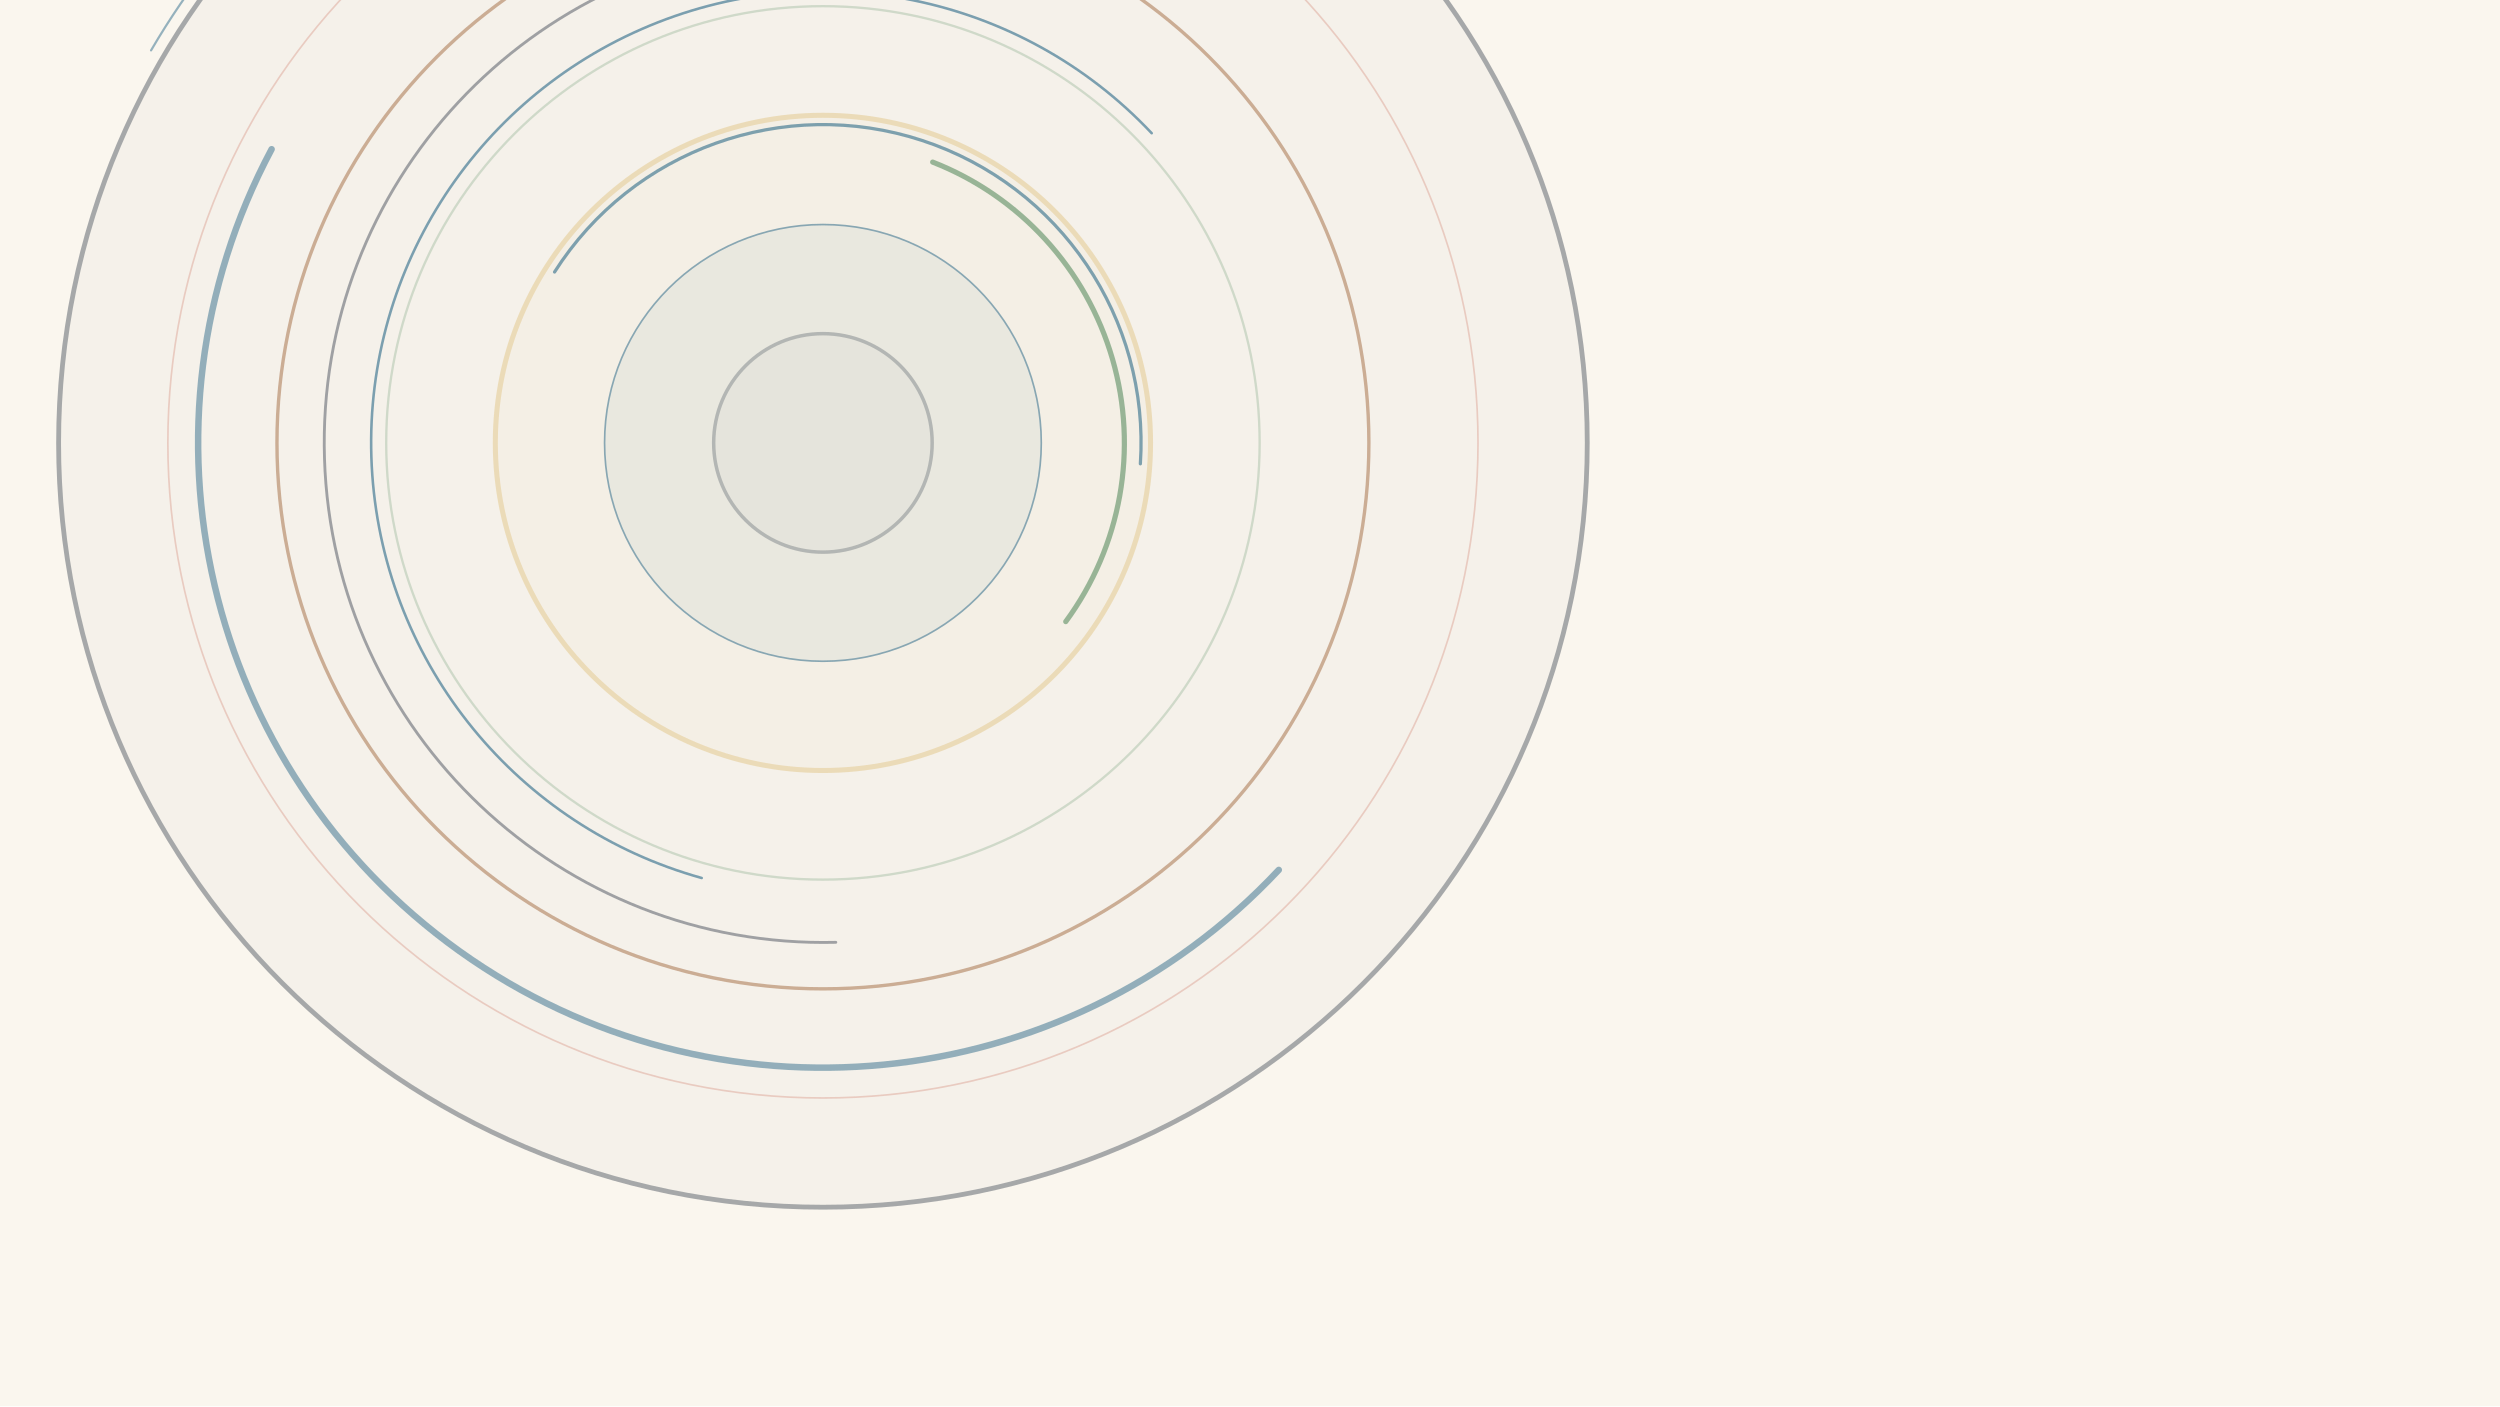
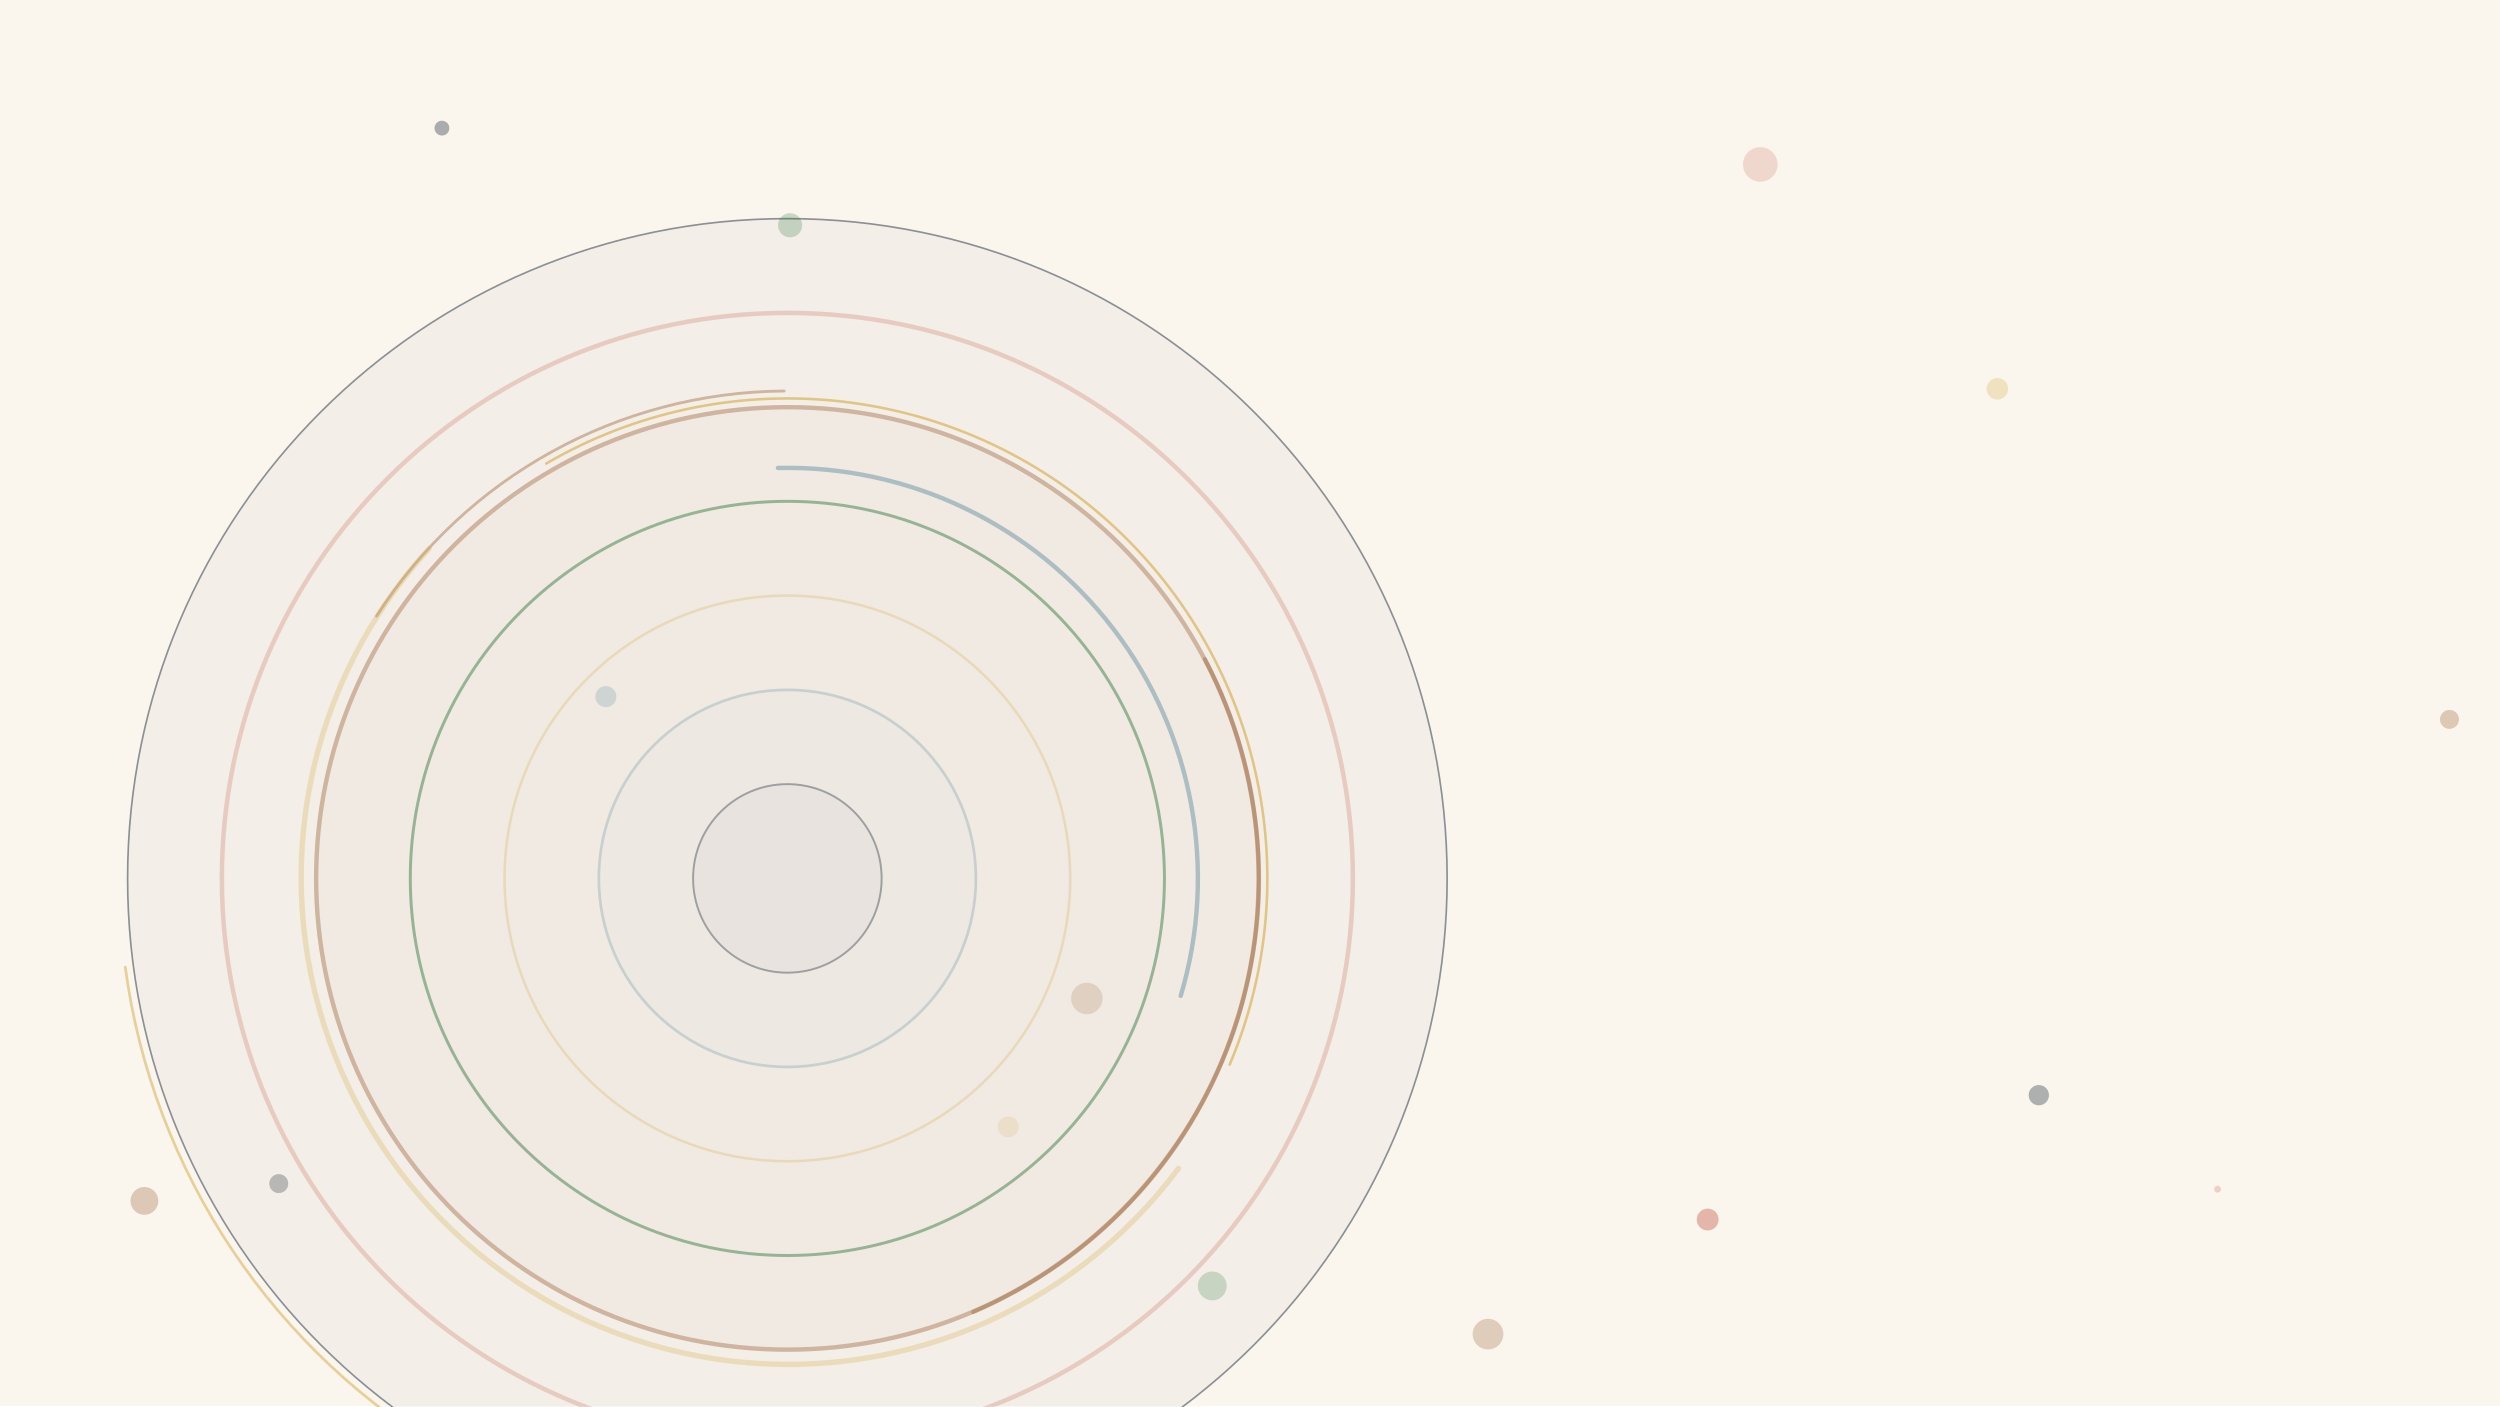
<svg xmlns="http://www.w3.org/2000/svg" viewBox="0 0 1920 1080" width="1920" height="1080">
  <rect width="1920" height="1080" fill="#FAF6EE" />
-   <circle cx="632.006" cy="340.142" r="587.0" fill="#0A1628" fill-opacity="0.06" stroke="#0A1628" stroke-width="3.7" opacity="0.35" />
-   <circle cx="632.006" cy="340.142" r="503.1" fill="none" fill-opacity="0.00" stroke="#B7311A" stroke-width="1.3" opacity="0.20" />
-   <circle cx="632.006" cy="340.142" r="419.3" fill="none" fill-opacity="0.00" stroke="#8B4513" stroke-width="2.6" opacity="0.40" />
-   <circle cx="632.006" cy="340.142" r="335.4" fill="none" fill-opacity="0.00" stroke="#2B7038" stroke-width="1.8" opacity="0.19" />
-   <circle cx="632.006" cy="340.142" r="251.6" fill="#D4A843" fill-opacity="0.08" stroke="#D4A843" stroke-width="3.9" opacity="0.30" />
-   <circle cx="632.006" cy="340.142" r="167.7" fill="#1B5E80" fill-opacity="0.10" stroke="#1B5E80" stroke-width="1.3" opacity="0.50" />
-   <circle cx="632.006" cy="340.142" r="83.9" fill="#0A1628" fill-opacity="0.07" stroke="#0A1628" stroke-width="2.7" opacity="0.24" />
-   <path d="M 982.1 668.1 A 479.7 479.7 0 0 1 208.6 114.6" fill="none" stroke="#1B5E80" stroke-width="5.0" opacity="0.45" stroke-linecap="round" />
-   <path d="M 641.9 723.7 A 383.7 383.7 0 0 1 617.8 -43.3" fill="none" stroke="#0A1628" stroke-width="2.2" opacity="0.37" stroke-linecap="round" />
-   <path d="M 425.9 208.9 A 244.3 244.3 0 0 1 875.8 356.2" fill="none" stroke="#1B5E80" stroke-width="2.5" opacity="0.55" stroke-linecap="round" />
-   <path d="M 538.9 674.3 A 346.9 346.9 0 1 1 884.5 102.3" fill="none" stroke="#1B5E80" stroke-width="2.0" opacity="0.56" stroke-linecap="round" />
-   <path d="M 116.0 38.7 A 597.7 597.7 0 0 1 669.3 -256.3" fill="none" stroke="#1B5E80" stroke-width="1.7" opacity="0.45" stroke-linecap="round" />
-   <path d="M 716.3 124.5 A 231.6 231.6 0 0 1 818.5 477.4" fill="none" stroke="#2B7038" stroke-width="4.0" opacity="0.46" stroke-linecap="round" />
+   <circle cx="604.698" cy="674.617" r="506.7" fill="#0A1628" fill-opacity="0.06" stroke="#0A1628" stroke-width="1.3" opacity="0.46" />
+   <circle cx="604.698" cy="674.617" r="434.3" fill="none" fill-opacity="0.00" stroke="#B7311A" stroke-width="3.5" opacity="0.19" />
+   <circle cx="604.698" cy="674.617" r="361.9" fill="#8B4513" fill-opacity="0.08" stroke="#8B4513" stroke-width="3.4" opacity="0.34" />
+   <circle cx="604.698" cy="674.617" r="289.6" fill="none" fill-opacity="0.00" stroke="#2B7038" stroke-width="2.3" opacity="0.45" />
+   <circle cx="604.698" cy="674.617" r="217.2" fill="none" fill-opacity="0.00" stroke="#D4A843" stroke-width="2.0" opacity="0.25" />
+   <circle cx="604.698" cy="674.617" r="144.8" fill="#1B5E80" fill-opacity="0.07" stroke="#1B5E80" stroke-width="2.1" opacity="0.19" />
+   <circle cx="604.698" cy="674.617" r="72.4" fill="#0A1628" fill-opacity="0.06" stroke="#0A1628" stroke-width="1.5" opacity="0.35" />
+   <path d="M 419.5 356.0 A 368.5 368.5 0 0 1 944.4 817.6" fill="none" stroke="#D4A843" stroke-width="2.0" opacity="0.60" stroke-linecap="round" />
+   <path d="M 597.5 359.4 A 315.3 315.3 0 0 1 906.8 764.8" fill="none" stroke="#1B5E80" stroke-width="3.4" opacity="0.32" stroke-linecap="round" />
+   <path d="M 289.2 473.2 A 374.4 374.4 0 0 1 602.2 300.3" fill="none" stroke="#8B4513" stroke-width="2.2" opacity="0.35" stroke-linecap="round" />
+   <path d="M 925.4 506.3 A 362.2 362.2 0 0 1 747.4 1007.6" fill="none" stroke="#8B4513" stroke-width="3.3" opacity="0.30" stroke-linecap="round" />
+   <path d="M 905.0 897.4 A 373.9 373.9 0 1 1 329.5 421.4" fill="none" stroke="#D4A843" stroke-width="4.2" opacity="0.27" stroke-linecap="round" />
+   <path d="M 348.3 1119.0 A 513.1 513.1 0 0 1 96.2 742.7" fill="none" stroke="#D4A843" stroke-width="2.1" opacity="0.50" stroke-linecap="round" />
+   <circle cx="834.7" cy="766.8" r="12.1" fill="#8B4513" opacity="0.16" />
+   <circle cx="774.3" cy="865.4" r="8.1" fill="#D4A843" opacity="0.16" />
+   <circle cx="465.3" cy="535.0" r="8.1" fill="#1B5E80" opacity="0.16" />
+   <circle cx="1703.1" cy="913.3" r="2.7" fill="#B7311A" opacity="0.19" />
+   <circle cx="1142.8" cy="1024.6" r="11.8" fill="#8B4513" opacity="0.24" />
+   <circle cx="339.4" cy="98.4" r="5.7" fill="#0A1628" opacity="0.33" />
+   <circle cx="931.0" cy="987.6" r="11.1" fill="#2B7038" opacity="0.22" />
+   <circle cx="110.9" cy="922.3" r="10.7" fill="#8B4513" opacity="0.26" />
+   <circle cx="1565.8" cy="841.1" r="7.8" fill="#0A1628" opacity="0.32" />
+   <circle cx="214.1" cy="909.0" r="7.3" fill="#0A1628" opacity="0.26" />
+   <circle cx="606.8" cy="173.0" r="9.3" fill="#2B7038" opacity="0.24" />
+   <circle cx="1881.2" cy="552.5" r="7.3" fill="#8B4513" opacity="0.26" />
+   <circle cx="1534.0" cy="298.6" r="8.3" fill="#D4A843" opacity="0.26" />
+   <circle cx="1351.9" cy="126.3" r="13.3" fill="#B7311A" opacity="0.16" />
+   <circle cx="1311.5" cy="936.6" r="8.4" fill="#B7311A" opacity="0.33" />
</svg>
